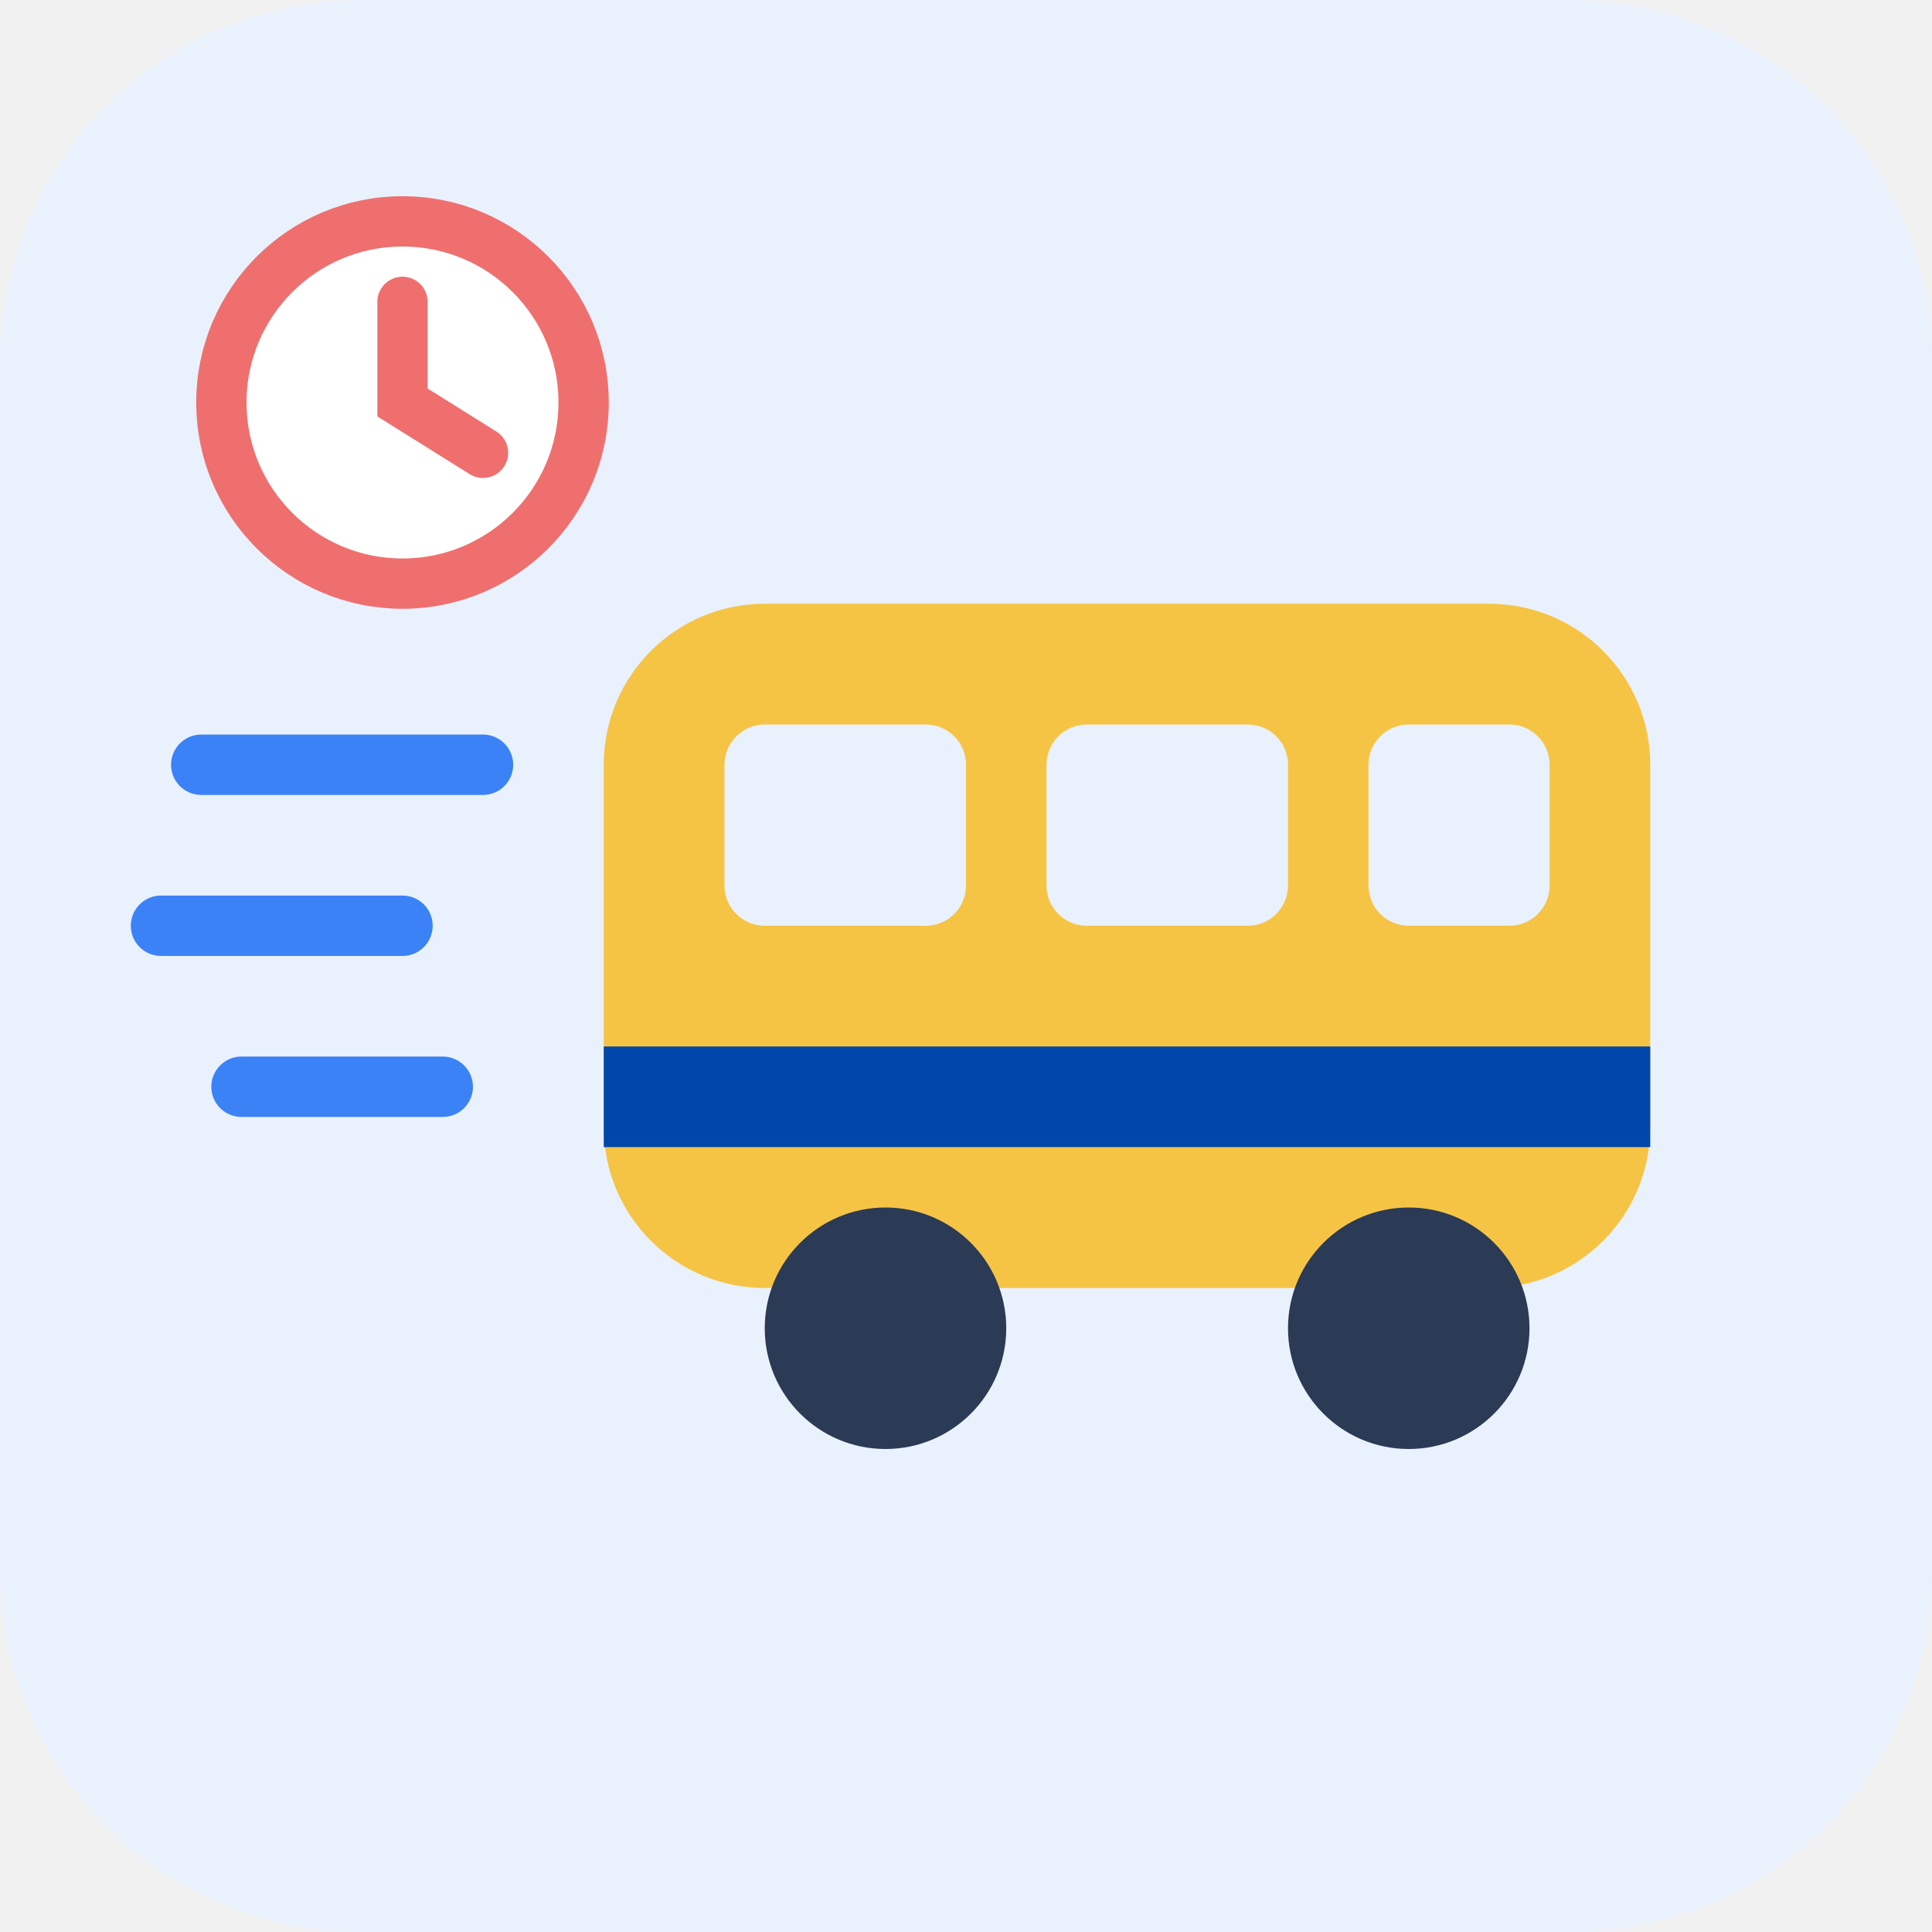
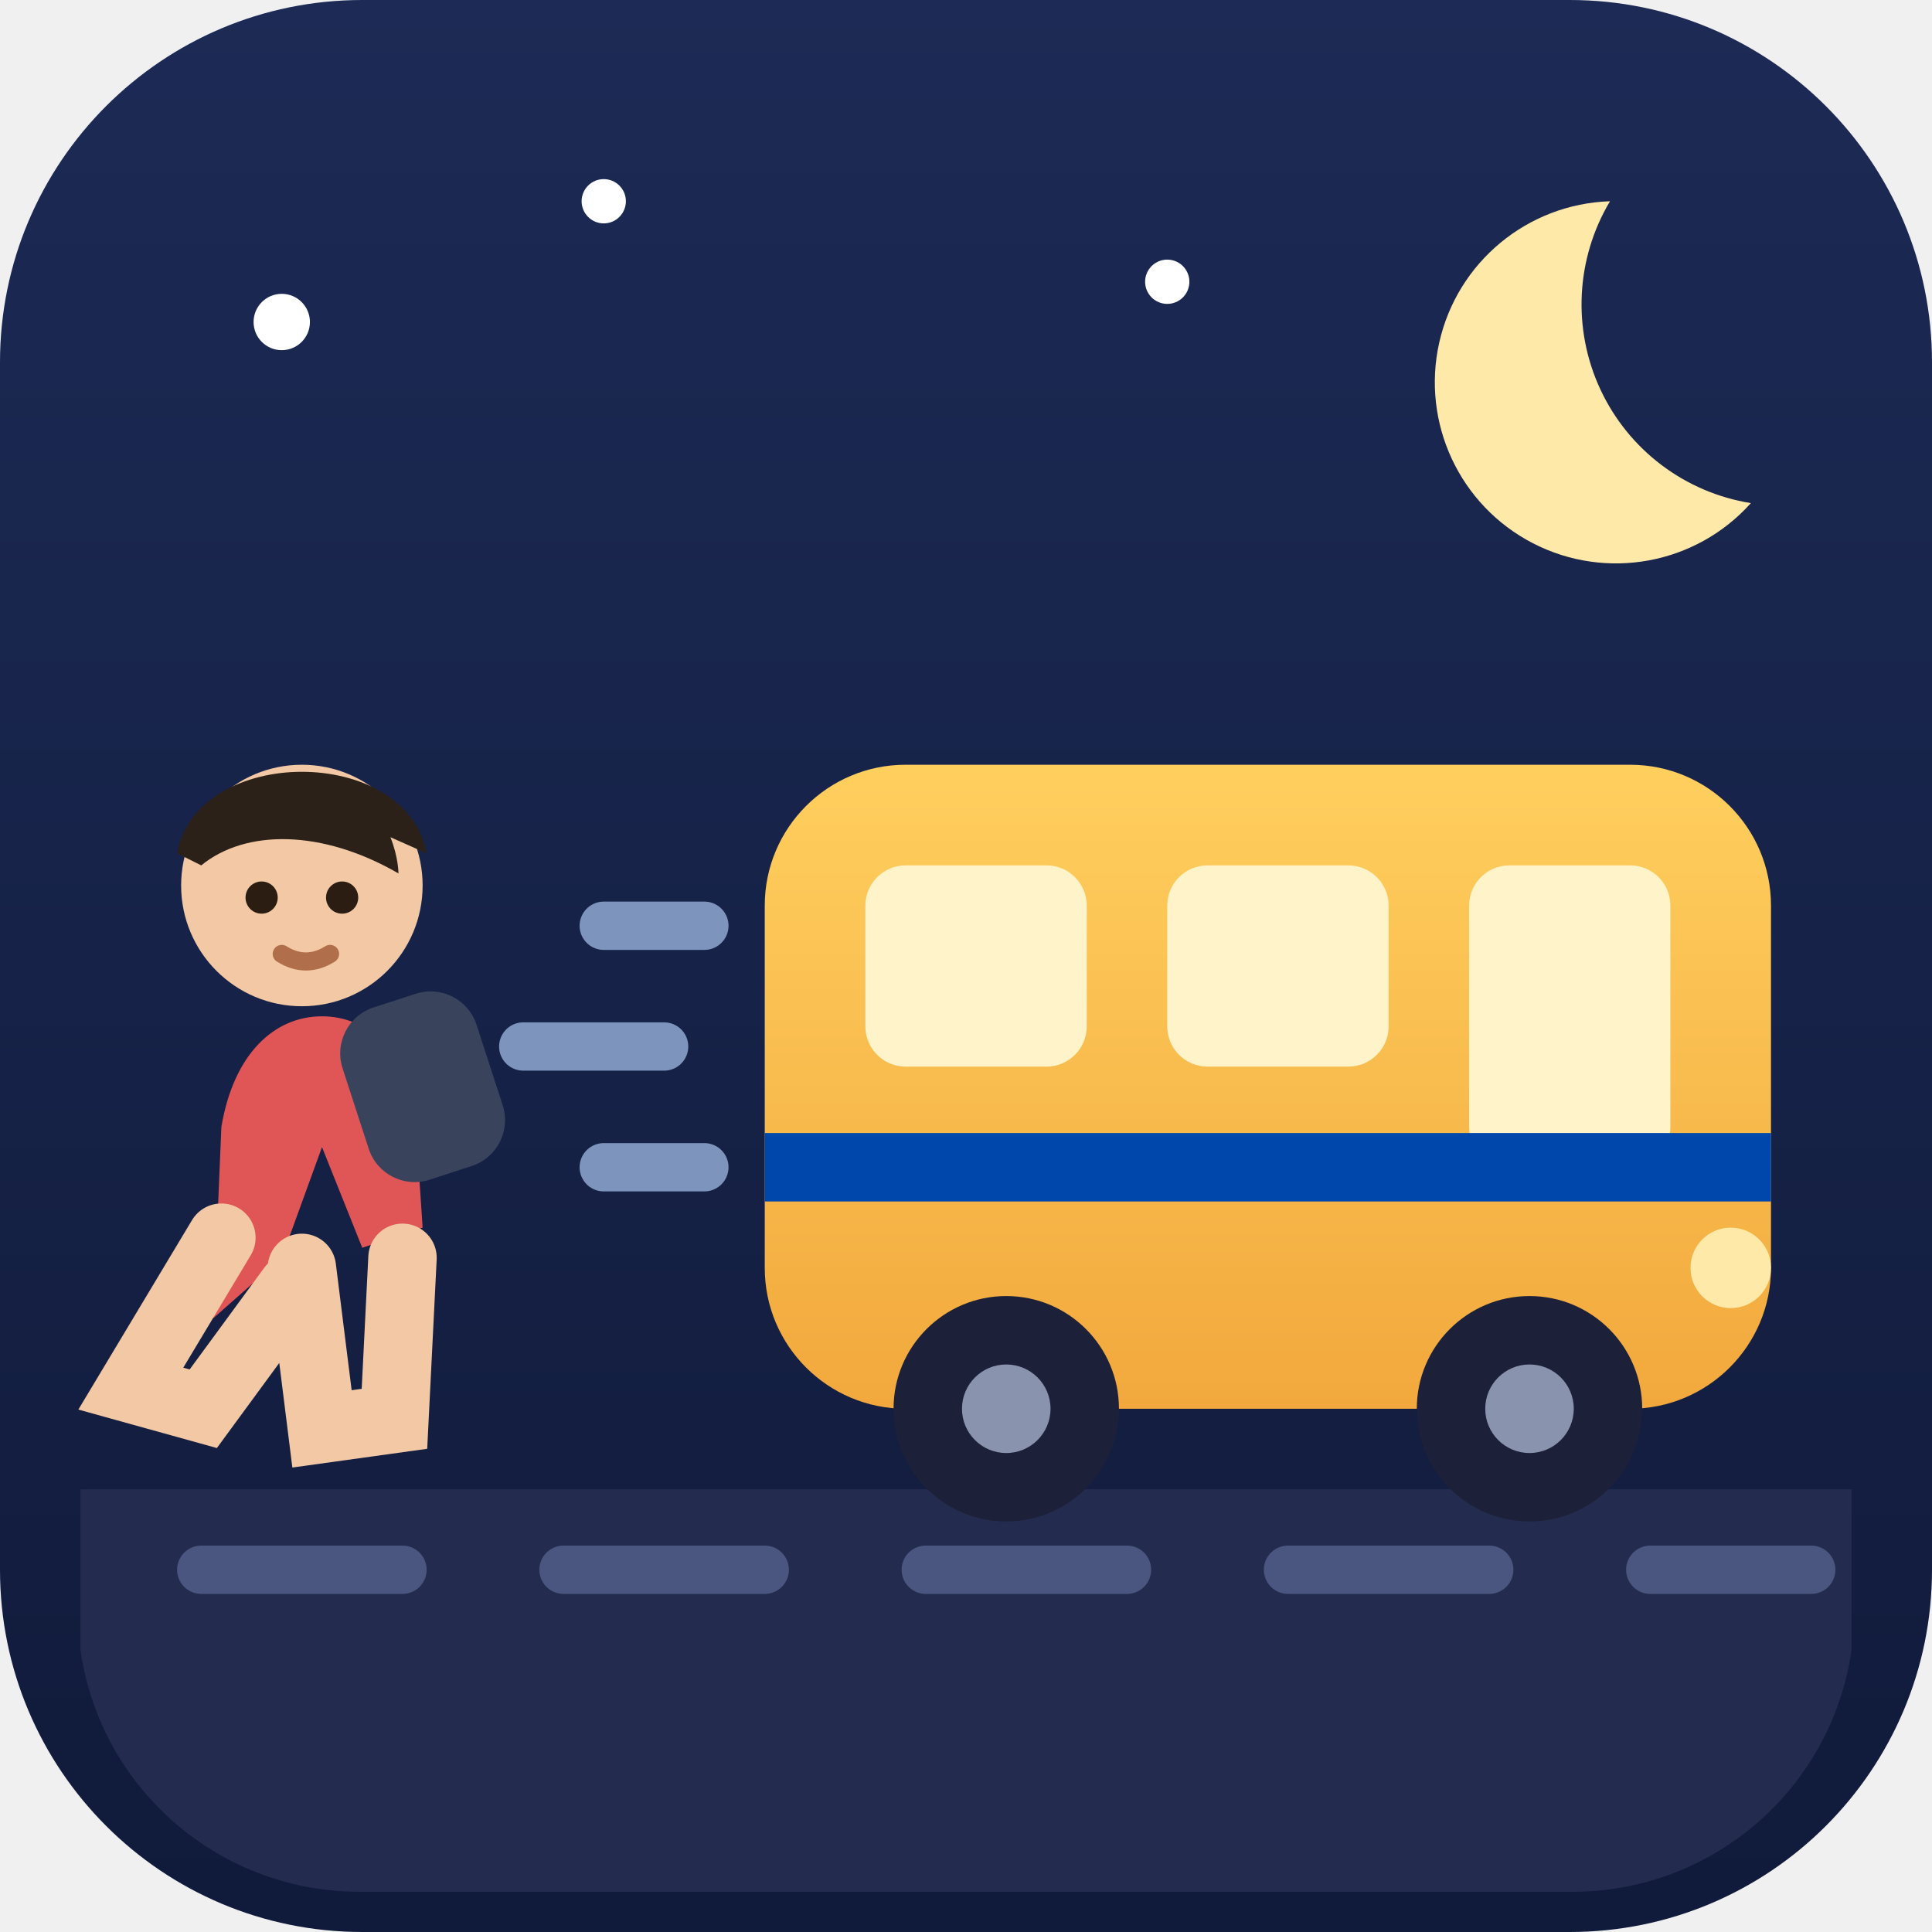
- <svg xmlns="http://www.w3.org/2000/svg" width="96" height="96" viewBox="0 0 96 96" role="img" aria-label="最終バスに急げ">
-   <rect width="96" height="96" rx="18" fill="#e9f1fc" />
-   <rect x="30" y="30" width="52" height="34" rx="8" fill="#f6c445" />
-   <rect x="36" y="36" width="12" height="10" rx="2" fill="#e9f1fc" />
-   <rect x="52" y="36" width="12" height="10" rx="2" fill="#e9f1fc" />
-   <rect x="68" y="36" width="9" height="10" rx="2" fill="#e9f1fc" />
-   <rect x="30" y="52" width="52" height="5" fill="#0047ab" />
-   <circle cx="44" cy="66" r="6" fill="#2b3a55" />
-   <circle cx="70" cy="66" r="6" fill="#2b3a55" />
-   <path d="M10 38h14M8 46h12M12 54h10" stroke="#3b82f6" stroke-width="3" stroke-linecap="round" />
-   <circle cx="20" cy="20" r="9" fill="#fff" stroke="#ef6f6f" stroke-width="2.5" />
-   <path d="M20 15v5l4 2.5" stroke="#ef6f6f" stroke-width="2.5" fill="none" stroke-linecap="round" />
+ <svg xmlns="http://www.w3.org/2000/svg" width="96" height="96" viewBox="0 0 96 96">
+   <defs>
+     <linearGradient id="bg15" x1="0" y1="0" x2="0" y2="1">
+       <stop offset="0" stop-color="#1c2a55" />
+       <stop offset="1" stop-color="#101a3a" />
+     </linearGradient>
+     <linearGradient id="bus15" x1="0" y1="0" x2="0" y2="1">
+       <stop offset="0" stop-color="#ffcf5e" />
+       <stop offset="1" stop-color="#f2a83d" />
+     </linearGradient>
+   </defs>
+   <rect width="96" height="96" rx="18" fill="url(#bg15)" />
+   <path d="M80 10a9 9 0 1 0 7 15 10 10 0 0 1-7-15z" fill="#ffe9a8" />
+   <circle cx="14" cy="16" r="1.4" fill="#fff" />
+   <circle cx="30" cy="10" r="1.1" fill="#fff" />
+   <circle cx="58" cy="14" r="1.1" fill="#fff" />
+   <path d="M4 74h88v8a14 14 0 0 1-14 12h-60a14 14 0 0 1-14-12z" fill="#232c4e" />
+   <path d="M10 78h10M28 78h10M46 78h10M64 78h10M82 78h8" stroke="#4a5680" stroke-width="2.4" stroke-linecap="round" />
+   <g>
+     <rect x="38" y="38" width="50" height="32" rx="7" fill="url(#bus15)" />
+     <rect x="43" y="43" width="11" height="10" rx="2" fill="#fff3c9" />
+     <rect x="58" y="43" width="11" height="10" rx="2" fill="#fff3c9" />
+     <rect x="73" y="43" width="10" height="15" rx="2" fill="#fff3c9" />
+     <path d="M38 58h50" stroke="#0047ab" stroke-width="3.4" />
+     <circle cx="50" cy="70" r="5.6" fill="#1c2038" />
+     <circle cx="50" cy="70" r="2.2" fill="#8a93ad" />
+     <circle cx="76" cy="70" r="5.6" fill="#1c2038" />
+     <circle cx="76" cy="70" r="2.2" fill="#8a93ad" />
+     <circle cx="86" cy="63" r="2" fill="#ffe9a8" />
+     <path d="M30 46h5M26 52h7M30 58h5" stroke="#7d95bd" stroke-width="2.4" stroke-linecap="round" />
+   </g>
+   <g>
+     <circle cx="15" cy="44" r="6" fill="#f2c9a4" />
+     <path d="M8.8 42.4c1-5.4 11.4-5.4 12.4 0l-1.8-.8c.4 1 .4 1.8.4 1.8-3.8-2.2-7.6-2.2-9.8-.4z" fill="#2b2118" />
+     <circle cx="13" cy="44.6" r=".8" fill="#2b1d12" />
+     <circle cx="17" cy="44.6" r=".8" fill="#2b1d12" />
+     <path d="M14 47.4c.8.5 1.6.5 2.4 0" stroke="#b06e4a" stroke-width=".9" fill="none" stroke-linecap="round" />
+     <path d="M11 56c.6-3.6 2.6-5.5 5-5.5 2.2 0 4 1.6 4.6 4.5l.4 6-3 1-2-5-2 5.5-3.4 3z" fill="#e05555" />
+     <rect x="17.5" y="49.5" width="7" height="9" rx="2.4" fill="#39445c" transform="rotate(-18 21 54)" />
+     <path d="M11 61.5l-4.5 7.5 3.6 1 4.4-6M15 63l1 8 3.6-.5.4-8" fill="none" stroke="#f2c9a4" stroke-width="3.4" stroke-linecap="round" />
+   </g>
</svg>
